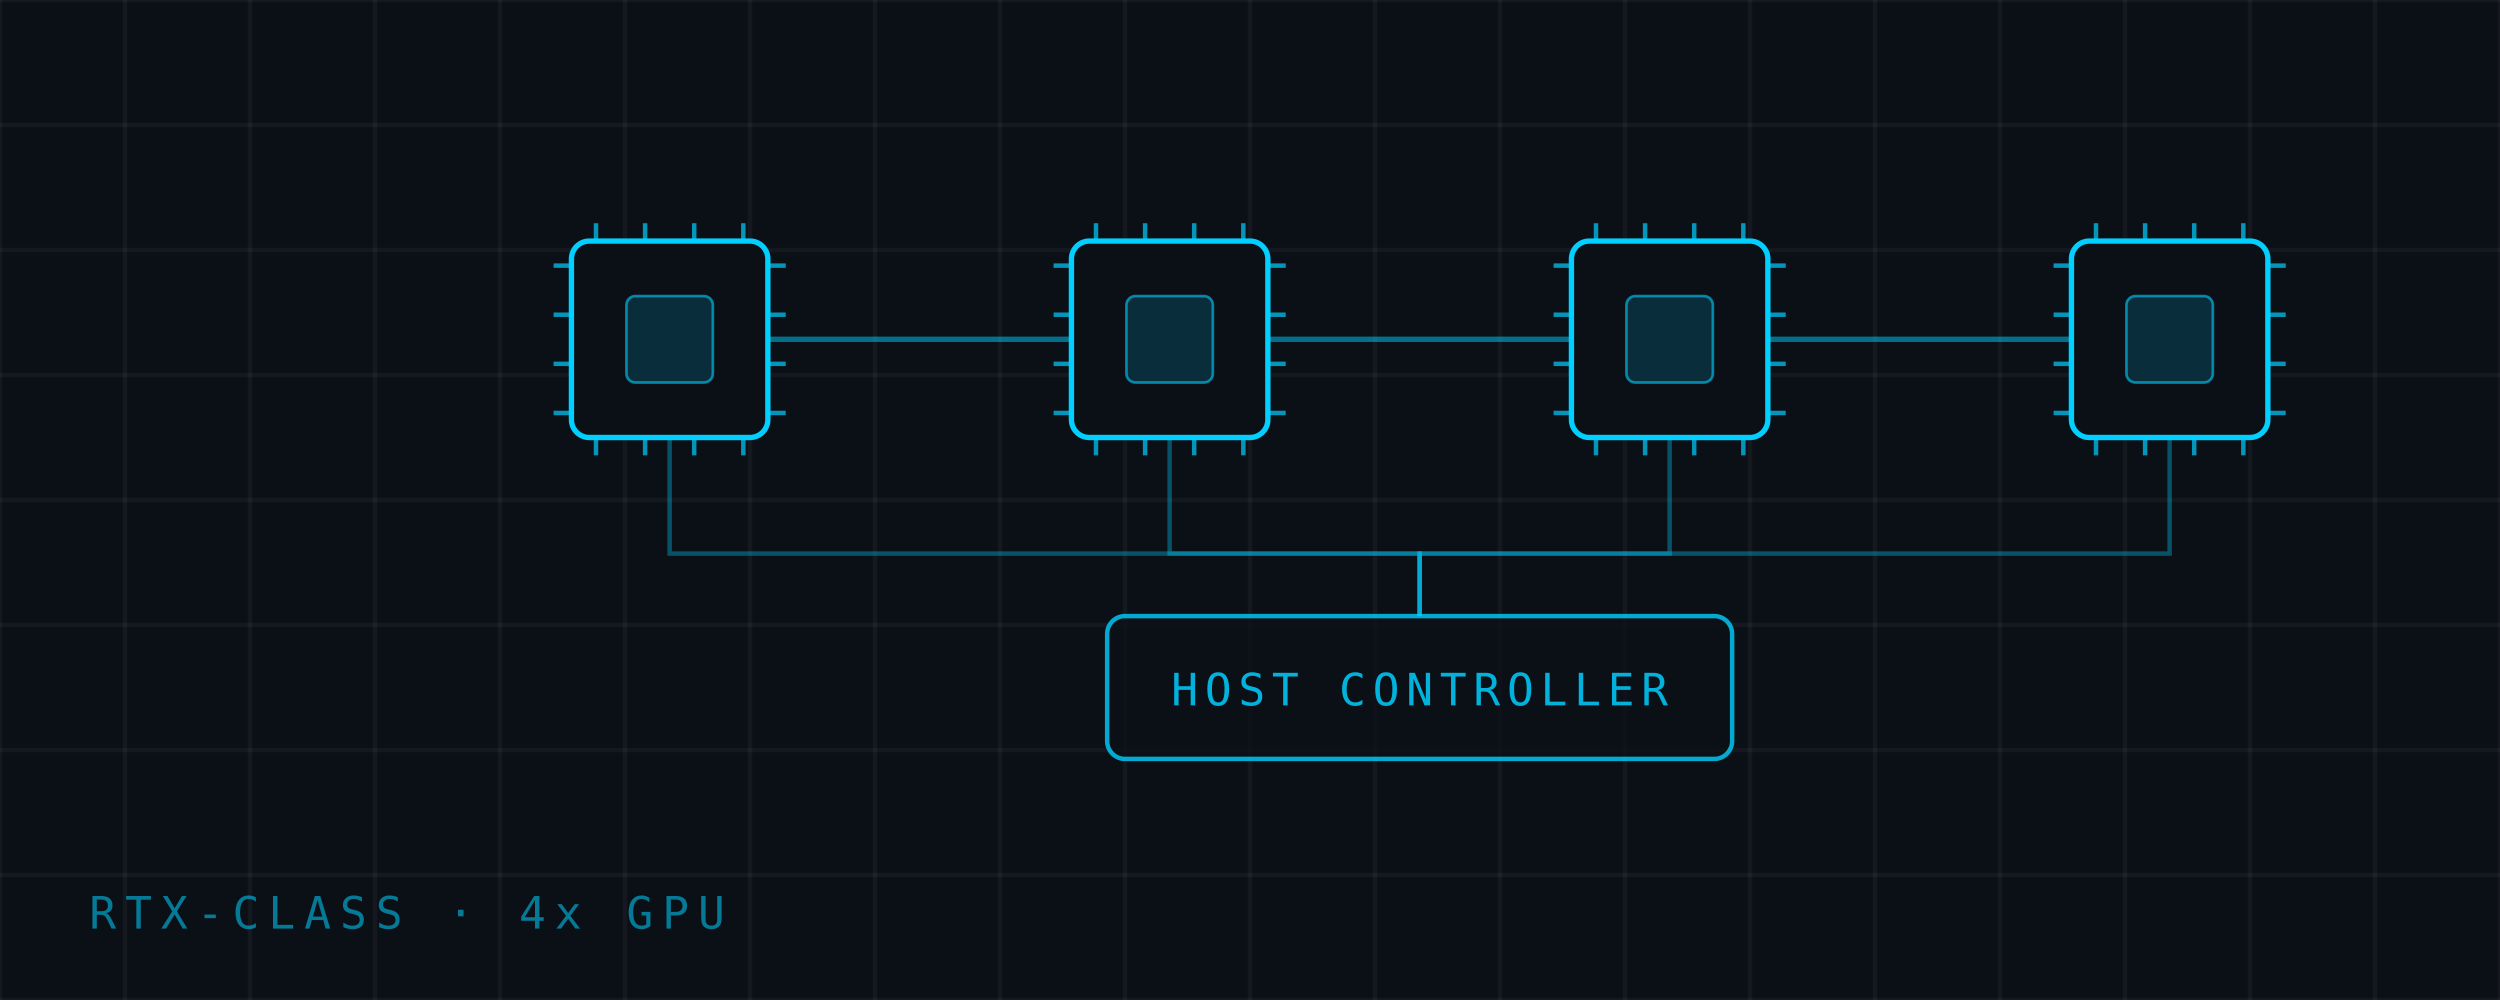
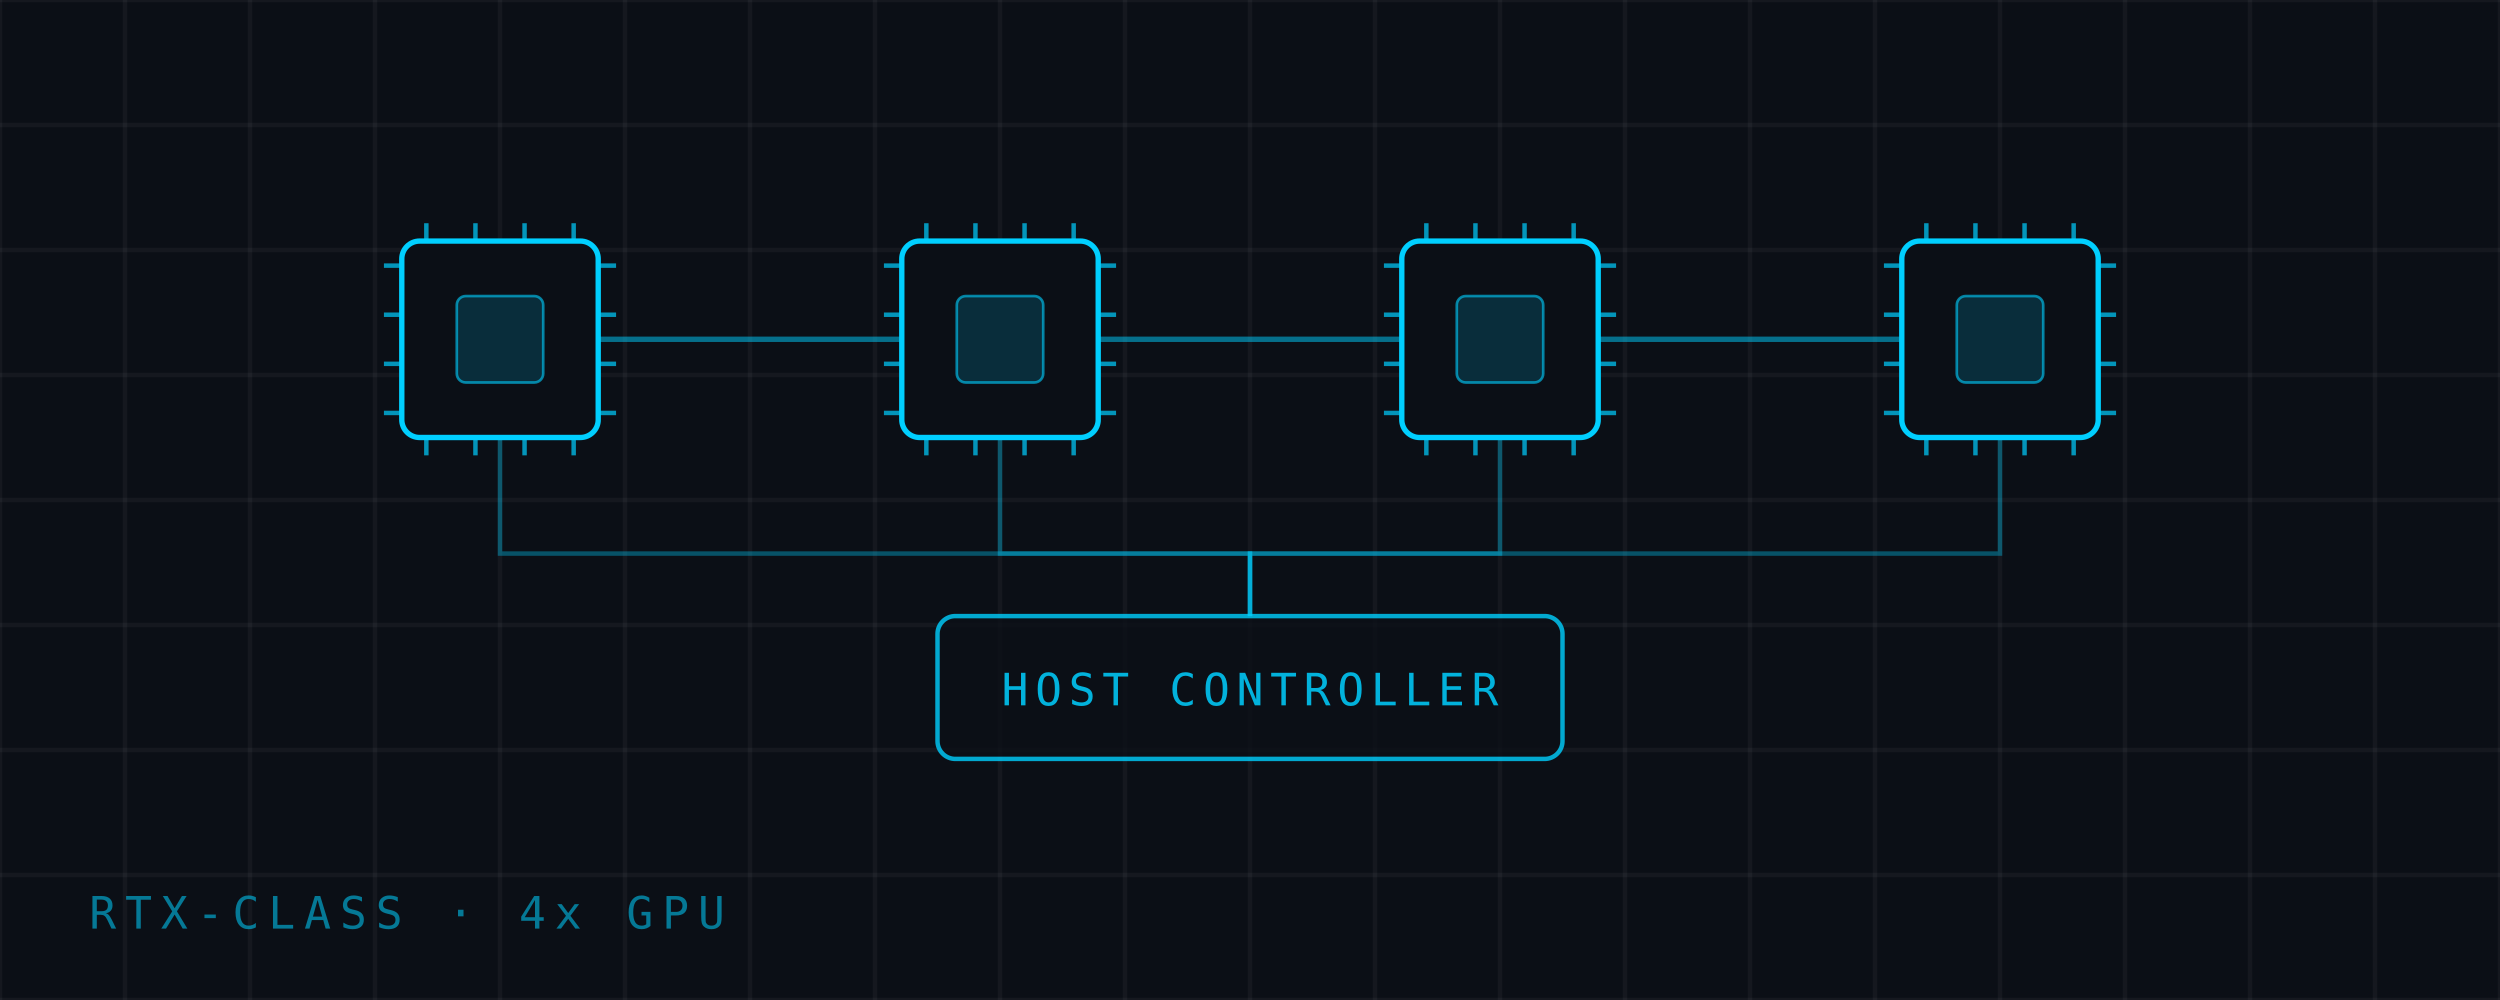
<svg xmlns="http://www.w3.org/2000/svg" width="560" height="224" viewBox="0 0 560 224">
  <rect width="560" height="224" fill="#0B0F16" />
  <line x1="0" y1="0" x2="0" y2="224" stroke="rgba(255,255,255,0.04)" stroke-width="1" />
  <line x1="28" y1="0" x2="28" y2="224" stroke="rgba(255,255,255,0.04)" stroke-width="1" />
  <line x1="56" y1="0" x2="56" y2="224" stroke="rgba(255,255,255,0.04)" stroke-width="1" />
  <line x1="84" y1="0" x2="84" y2="224" stroke="rgba(255,255,255,0.04)" stroke-width="1" />
  <line x1="112" y1="0" x2="112" y2="224" stroke="rgba(255,255,255,0.04)" stroke-width="1" />
  <line x1="140" y1="0" x2="140" y2="224" stroke="rgba(255,255,255,0.04)" stroke-width="1" />
  <line x1="168" y1="0" x2="168" y2="224" stroke="rgba(255,255,255,0.04)" stroke-width="1" />
  <line x1="196" y1="0" x2="196" y2="224" stroke="rgba(255,255,255,0.04)" stroke-width="1" />
  <line x1="224" y1="0" x2="224" y2="224" stroke="rgba(255,255,255,0.04)" stroke-width="1" />
  <line x1="252" y1="0" x2="252" y2="224" stroke="rgba(255,255,255,0.04)" stroke-width="1" />
  <line x1="280" y1="0" x2="280" y2="224" stroke="rgba(255,255,255,0.04)" stroke-width="1" />
  <line x1="308" y1="0" x2="308" y2="224" stroke="rgba(255,255,255,0.04)" stroke-width="1" />
  <line x1="336" y1="0" x2="336" y2="224" stroke="rgba(255,255,255,0.04)" stroke-width="1" />
  <line x1="364" y1="0" x2="364" y2="224" stroke="rgba(255,255,255,0.04)" stroke-width="1" />
  <line x1="392" y1="0" x2="392" y2="224" stroke="rgba(255,255,255,0.04)" stroke-width="1" />
  <line x1="420" y1="0" x2="420" y2="224" stroke="rgba(255,255,255,0.04)" stroke-width="1" />
  <line x1="448" y1="0" x2="448" y2="224" stroke="rgba(255,255,255,0.04)" stroke-width="1" />
  <line x1="476" y1="0" x2="476" y2="224" stroke="rgba(255,255,255,0.04)" stroke-width="1" />
  <line x1="504" y1="0" x2="504" y2="224" stroke="rgba(255,255,255,0.04)" stroke-width="1" />
  <line x1="532" y1="0" x2="532" y2="224" stroke="rgba(255,255,255,0.04)" stroke-width="1" />
  <line x1="560" y1="0" x2="560" y2="224" stroke="rgba(255,255,255,0.04)" stroke-width="1" />
  <line x1="0" y1="0" x2="560" y2="0" stroke="rgba(255,255,255,0.04)" stroke-width="1" />
  <line x1="0" y1="28" x2="560" y2="28" stroke="rgba(255,255,255,0.04)" stroke-width="1" />
  <line x1="0" y1="56" x2="560" y2="56" stroke="rgba(255,255,255,0.04)" stroke-width="1" />
  <line x1="0" y1="84" x2="560" y2="84" stroke="rgba(255,255,255,0.04)" stroke-width="1" />
  <line x1="0" y1="112" x2="560" y2="112" stroke="rgba(255,255,255,0.04)" stroke-width="1" />
  <line x1="0" y1="140" x2="560" y2="140" stroke="rgba(255,255,255,0.04)" stroke-width="1" />
  <line x1="0" y1="168" x2="560" y2="168" stroke="rgba(255,255,255,0.04)" stroke-width="1" />
  <line x1="0" y1="196" x2="560" y2="196" stroke="rgba(255,255,255,0.04)" stroke-width="1" />
  <line x1="0" y1="224" x2="560" y2="224" stroke="rgba(255,255,255,0.04)" stroke-width="1" />
-   <rect x="128.0" y="54.0" width="44" height="44" rx="4" fill="#0B0F16" stroke="#00CFFF" stroke-width="1.2" />
-   <rect x="140.32" y="66.32" width="19.36" height="19.36" rx="2" fill="#00CFFF" opacity="0.16" />
-   <rect x="140.32" y="66.32" width="19.36" height="19.36" rx="2" fill="none" stroke="#00CFFF" stroke-width="0.6" opacity="0.6" />
-   <line x1="133.5" y1="50.0" x2="133.5" y2="54.0" stroke="#00CFFF" stroke-width="1" opacity="0.7" />
-   <line x1="133.5" y1="98.0" x2="133.5" y2="102.0" stroke="#00CFFF" stroke-width="1" opacity="0.7" />
-   <line x1="144.5" y1="50.0" x2="144.5" y2="54.0" stroke="#00CFFF" stroke-width="1" opacity="0.7" />
-   <line x1="144.5" y1="98.0" x2="144.5" y2="102.0" stroke="#00CFFF" stroke-width="1" opacity="0.7" />
-   <line x1="155.5" y1="50.0" x2="155.5" y2="54.0" stroke="#00CFFF" stroke-width="1" opacity="0.7" />
-   <line x1="155.5" y1="98.0" x2="155.5" y2="102.0" stroke="#00CFFF" stroke-width="1" opacity="0.7" />
-   <line x1="166.5" y1="50.0" x2="166.5" y2="54.0" stroke="#00CFFF" stroke-width="1" opacity="0.7" />
-   <line x1="166.5" y1="98.0" x2="166.5" y2="102.0" stroke="#00CFFF" stroke-width="1" opacity="0.7" />
-   <line x1="124.0" y1="59.5" x2="128.0" y2="59.5" stroke="#00CFFF" stroke-width="1" opacity="0.7" />
-   <line x1="172.0" y1="59.5" x2="176.0" y2="59.5" stroke="#00CFFF" stroke-width="1" opacity="0.7" />
-   <line x1="124.0" y1="70.5" x2="128.0" y2="70.5" stroke="#00CFFF" stroke-width="1" opacity="0.7" />
-   <line x1="172.0" y1="70.5" x2="176.0" y2="70.5" stroke="#00CFFF" stroke-width="1" opacity="0.7" />
-   <line x1="124.0" y1="81.5" x2="128.0" y2="81.5" stroke="#00CFFF" stroke-width="1" opacity="0.7" />
-   <line x1="172.0" y1="81.5" x2="176.0" y2="81.5" stroke="#00CFFF" stroke-width="1" opacity="0.7" />
-   <line x1="124.0" y1="92.5" x2="128.0" y2="92.5" stroke="#00CFFF" stroke-width="1" opacity="0.7" />
-   <line x1="172.0" y1="92.5" x2="176.0" y2="92.5" stroke="#00CFFF" stroke-width="1" opacity="0.7" />
-   <rect x="240.0" y="54.0" width="44" height="44" rx="4" fill="#0B0F16" stroke="#00CFFF" stroke-width="1.2" />
-   <rect x="252.32" y="66.32" width="19.36" height="19.36" rx="2" fill="#00CFFF" opacity="0.16" />
-   <rect x="252.32" y="66.32" width="19.36" height="19.36" rx="2" fill="none" stroke="#00CFFF" stroke-width="0.6" opacity="0.6" />
-   <line x1="245.5" y1="50.0" x2="245.5" y2="54.0" stroke="#00CFFF" stroke-width="1" opacity="0.7" />
-   <line x1="245.5" y1="98.0" x2="245.5" y2="102.0" stroke="#00CFFF" stroke-width="1" opacity="0.7" />
-   <line x1="256.5" y1="50.0" x2="256.5" y2="54.0" stroke="#00CFFF" stroke-width="1" opacity="0.7" />
-   <line x1="256.5" y1="98.0" x2="256.5" y2="102.0" stroke="#00CFFF" stroke-width="1" opacity="0.7" />
-   <line x1="267.5" y1="50.0" x2="267.5" y2="54.0" stroke="#00CFFF" stroke-width="1" opacity="0.7" />
-   <line x1="267.5" y1="98.0" x2="267.5" y2="102.0" stroke="#00CFFF" stroke-width="1" opacity="0.7" />
-   <line x1="278.5" y1="50.0" x2="278.5" y2="54.0" stroke="#00CFFF" stroke-width="1" opacity="0.7" />
-   <line x1="278.5" y1="98.0" x2="278.5" y2="102.0" stroke="#00CFFF" stroke-width="1" opacity="0.7" />
-   <line x1="236.0" y1="59.5" x2="240.0" y2="59.5" stroke="#00CFFF" stroke-width="1" opacity="0.7" />
-   <line x1="284.0" y1="59.5" x2="288.0" y2="59.5" stroke="#00CFFF" stroke-width="1" opacity="0.7" />
-   <line x1="236.0" y1="70.5" x2="240.0" y2="70.5" stroke="#00CFFF" stroke-width="1" opacity="0.7" />
-   <line x1="284.0" y1="70.5" x2="288.0" y2="70.5" stroke="#00CFFF" stroke-width="1" opacity="0.7" />
-   <line x1="236.0" y1="81.5" x2="240.0" y2="81.5" stroke="#00CFFF" stroke-width="1" opacity="0.7" />
-   <line x1="284.0" y1="81.5" x2="288.0" y2="81.5" stroke="#00CFFF" stroke-width="1" opacity="0.7" />
-   <line x1="236.0" y1="92.5" x2="240.0" y2="92.5" stroke="#00CFFF" stroke-width="1" opacity="0.7" />
-   <line x1="284.0" y1="92.5" x2="288.0" y2="92.5" stroke="#00CFFF" stroke-width="1" opacity="0.7" />
-   <rect x="352.0" y="54.0" width="44" height="44" rx="4" fill="#0B0F16" stroke="#00CFFF" stroke-width="1.2" />
-   <rect x="364.32" y="66.32" width="19.36" height="19.36" rx="2" fill="#00CFFF" opacity="0.16" />
-   <rect x="364.32" y="66.32" width="19.36" height="19.36" rx="2" fill="none" stroke="#00CFFF" stroke-width="0.6" opacity="0.6" />
-   <line x1="357.5" y1="50.0" x2="357.5" y2="54.0" stroke="#00CFFF" stroke-width="1" opacity="0.7" />
-   <line x1="357.5" y1="98.0" x2="357.5" y2="102.0" stroke="#00CFFF" stroke-width="1" opacity="0.7" />
-   <line x1="368.5" y1="50.0" x2="368.5" y2="54.0" stroke="#00CFFF" stroke-width="1" opacity="0.7" />
-   <line x1="368.5" y1="98.0" x2="368.5" y2="102.0" stroke="#00CFFF" stroke-width="1" opacity="0.7" />
-   <line x1="379.5" y1="50.0" x2="379.5" y2="54.0" stroke="#00CFFF" stroke-width="1" opacity="0.7" />
-   <line x1="379.5" y1="98.0" x2="379.5" y2="102.0" stroke="#00CFFF" stroke-width="1" opacity="0.7" />
-   <line x1="390.5" y1="50.0" x2="390.5" y2="54.0" stroke="#00CFFF" stroke-width="1" opacity="0.7" />
-   <line x1="390.5" y1="98.0" x2="390.5" y2="102.0" stroke="#00CFFF" stroke-width="1" opacity="0.7" />
-   <line x1="348.0" y1="59.5" x2="352.0" y2="59.5" stroke="#00CFFF" stroke-width="1" opacity="0.7" />
-   <line x1="396.0" y1="59.5" x2="400.0" y2="59.5" stroke="#00CFFF" stroke-width="1" opacity="0.7" />
-   <line x1="348.0" y1="70.5" x2="352.0" y2="70.5" stroke="#00CFFF" stroke-width="1" opacity="0.7" />
-   <line x1="396.0" y1="70.5" x2="400.0" y2="70.5" stroke="#00CFFF" stroke-width="1" opacity="0.7" />
-   <line x1="348.0" y1="81.5" x2="352.0" y2="81.5" stroke="#00CFFF" stroke-width="1" opacity="0.7" />
-   <line x1="396.0" y1="81.5" x2="400.0" y2="81.5" stroke="#00CFFF" stroke-width="1" opacity="0.7" />
-   <line x1="348.0" y1="92.5" x2="352.0" y2="92.5" stroke="#00CFFF" stroke-width="1" opacity="0.7" />
-   <line x1="396.0" y1="92.5" x2="400.0" y2="92.5" stroke="#00CFFF" stroke-width="1" opacity="0.7" />
-   <rect x="464.0" y="54.0" width="44" height="44" rx="4" fill="#0B0F16" stroke="#00CFFF" stroke-width="1.2" />
-   <rect x="476.32" y="66.32" width="19.36" height="19.36" rx="2" fill="#00CFFF" opacity="0.16" />
-   <rect x="476.32" y="66.32" width="19.36" height="19.36" rx="2" fill="none" stroke="#00CFFF" stroke-width="0.6" opacity="0.6" />
-   <line x1="469.5" y1="50.0" x2="469.5" y2="54.0" stroke="#00CFFF" stroke-width="1" opacity="0.7" />
-   <line x1="469.5" y1="98.0" x2="469.5" y2="102.0" stroke="#00CFFF" stroke-width="1" opacity="0.7" />
-   <line x1="480.5" y1="50.0" x2="480.5" y2="54.0" stroke="#00CFFF" stroke-width="1" opacity="0.7" />
-   <line x1="480.5" y1="98.0" x2="480.5" y2="102.0" stroke="#00CFFF" stroke-width="1" opacity="0.7" />
-   <line x1="491.5" y1="50.0" x2="491.5" y2="54.0" stroke="#00CFFF" stroke-width="1" opacity="0.7" />
-   <line x1="491.5" y1="98.0" x2="491.5" y2="102.0" stroke="#00CFFF" stroke-width="1" opacity="0.7" />
-   <line x1="502.5" y1="50.0" x2="502.5" y2="54.0" stroke="#00CFFF" stroke-width="1" opacity="0.7" />
-   <line x1="502.5" y1="98.0" x2="502.5" y2="102.0" stroke="#00CFFF" stroke-width="1" opacity="0.7" />
-   <line x1="460.0" y1="59.5" x2="464.0" y2="59.5" stroke="#00CFFF" stroke-width="1" opacity="0.7" />
-   <line x1="508.0" y1="59.5" x2="512.0" y2="59.5" stroke="#00CFFF" stroke-width="1" opacity="0.7" />
-   <line x1="460.0" y1="70.5" x2="464.0" y2="70.5" stroke="#00CFFF" stroke-width="1" opacity="0.7" />
-   <line x1="508.0" y1="70.5" x2="512.0" y2="70.5" stroke="#00CFFF" stroke-width="1" opacity="0.7" />
-   <line x1="460.0" y1="81.5" x2="464.0" y2="81.5" stroke="#00CFFF" stroke-width="1" opacity="0.7" />
-   <line x1="508.0" y1="81.5" x2="512.0" y2="81.5" stroke="#00CFFF" stroke-width="1" opacity="0.7" />
-   <line x1="460.0" y1="92.5" x2="464.0" y2="92.5" stroke="#00CFFF" stroke-width="1" opacity="0.7" />
-   <line x1="508.0" y1="92.5" x2="512.0" y2="92.5" stroke="#00CFFF" stroke-width="1" opacity="0.7" />
-   <line x1="172" y1="76" x2="240" y2="76" stroke="#00CFFF" stroke-width="1.2" opacity="0.5" />
-   <line x1="284" y1="76" x2="352" y2="76" stroke="#00CFFF" stroke-width="1.2" opacity="0.5" />
-   <line x1="396" y1="76" x2="464" y2="76" stroke="#00CFFF" stroke-width="1.2" opacity="0.5" />
-   <rect x="248.0" y="138" width="140" height="32" rx="4" fill="#0B0F16" stroke="#00CFFF" stroke-width="1" opacity="0.8" />
-   <text x="318.0" y="158" text-anchor="middle" font-family="monospace" font-size="10" letter-spacing="1.5" fill="#00CFFF" opacity="0.85">HOST CONTROLLER</text>
-   <path d="M150 98 L150 124 L318.0 124 L318.0 138" fill="none" stroke="#00CFFF" stroke-width="1" opacity="0.35" />
-   <path d="M262 98 L262 124 L318.0 124 L318.0 138" fill="none" stroke="#00CFFF" stroke-width="1" opacity="0.35" />
-   <path d="M374 98 L374 124 L318.0 124 L318.0 138" fill="none" stroke="#00CFFF" stroke-width="1" opacity="0.35" />
-   <path d="M486 98 L486 124 L318.0 124 L318.0 138" fill="none" stroke="#00CFFF" stroke-width="1" opacity="0.35" />
+   <rect x="90.0" y="54.0" width="44" height="44" rx="4" fill="#0B0F16" stroke="#00CFFF" stroke-width="1.2" />
+   <rect x="102.32" y="66.32" width="19.36" height="19.36" rx="2" fill="#00CFFF" opacity="0.16" />
+   <rect x="102.32" y="66.32" width="19.36" height="19.36" rx="2" fill="none" stroke="#00CFFF" stroke-width="0.6" opacity="0.6" />
+   <line x1="95.5" y1="50.0" x2="95.5" y2="54.0" stroke="#00CFFF" stroke-width="1" opacity="0.7" />
+   <line x1="95.5" y1="98.0" x2="95.5" y2="102.0" stroke="#00CFFF" stroke-width="1" opacity="0.7" />
+   <line x1="106.5" y1="50.0" x2="106.5" y2="54.0" stroke="#00CFFF" stroke-width="1" opacity="0.7" />
+   <line x1="106.5" y1="98.0" x2="106.5" y2="102.0" stroke="#00CFFF" stroke-width="1" opacity="0.7" />
+   <line x1="117.5" y1="50.0" x2="117.5" y2="54.0" stroke="#00CFFF" stroke-width="1" opacity="0.7" />
+   <line x1="117.5" y1="98.0" x2="117.5" y2="102.0" stroke="#00CFFF" stroke-width="1" opacity="0.7" />
+   <line x1="128.5" y1="50.0" x2="128.5" y2="54.0" stroke="#00CFFF" stroke-width="1" opacity="0.7" />
+   <line x1="128.5" y1="98.0" x2="128.5" y2="102.0" stroke="#00CFFF" stroke-width="1" opacity="0.7" />
+   <line x1="86.0" y1="59.5" x2="90.0" y2="59.5" stroke="#00CFFF" stroke-width="1" opacity="0.7" />
+   <line x1="134.0" y1="59.5" x2="138.0" y2="59.5" stroke="#00CFFF" stroke-width="1" opacity="0.7" />
+   <line x1="86.0" y1="70.5" x2="90.0" y2="70.5" stroke="#00CFFF" stroke-width="1" opacity="0.7" />
+   <line x1="134.0" y1="70.5" x2="138.0" y2="70.5" stroke="#00CFFF" stroke-width="1" opacity="0.7" />
+   <line x1="86.0" y1="81.5" x2="90.0" y2="81.5" stroke="#00CFFF" stroke-width="1" opacity="0.7" />
+   <line x1="134.0" y1="81.5" x2="138.0" y2="81.5" stroke="#00CFFF" stroke-width="1" opacity="0.7" />
+   <line x1="86.0" y1="92.5" x2="90.0" y2="92.5" stroke="#00CFFF" stroke-width="1" opacity="0.7" />
+   <line x1="134.0" y1="92.5" x2="138.0" y2="92.5" stroke="#00CFFF" stroke-width="1" opacity="0.7" />
+   <rect x="202.0" y="54.0" width="44" height="44" rx="4" fill="#0B0F16" stroke="#00CFFF" stroke-width="1.2" />
+   <rect x="214.32" y="66.32" width="19.36" height="19.36" rx="2" fill="#00CFFF" opacity="0.16" />
+   <rect x="214.32" y="66.32" width="19.36" height="19.36" rx="2" fill="none" stroke="#00CFFF" stroke-width="0.6" opacity="0.6" />
+   <line x1="207.5" y1="50.0" x2="207.5" y2="54.0" stroke="#00CFFF" stroke-width="1" opacity="0.7" />
+   <line x1="207.5" y1="98.0" x2="207.5" y2="102.0" stroke="#00CFFF" stroke-width="1" opacity="0.7" />
+   <line x1="218.5" y1="50.0" x2="218.5" y2="54.0" stroke="#00CFFF" stroke-width="1" opacity="0.7" />
+   <line x1="218.5" y1="98.0" x2="218.5" y2="102.0" stroke="#00CFFF" stroke-width="1" opacity="0.7" />
+   <line x1="229.5" y1="50.0" x2="229.5" y2="54.0" stroke="#00CFFF" stroke-width="1" opacity="0.7" />
+   <line x1="229.5" y1="98.0" x2="229.5" y2="102.0" stroke="#00CFFF" stroke-width="1" opacity="0.7" />
+   <line x1="240.5" y1="50.0" x2="240.5" y2="54.0" stroke="#00CFFF" stroke-width="1" opacity="0.7" />
+   <line x1="240.5" y1="98.0" x2="240.5" y2="102.0" stroke="#00CFFF" stroke-width="1" opacity="0.7" />
+   <line x1="198.0" y1="59.5" x2="202.0" y2="59.5" stroke="#00CFFF" stroke-width="1" opacity="0.7" />
+   <line x1="246.0" y1="59.5" x2="250.0" y2="59.5" stroke="#00CFFF" stroke-width="1" opacity="0.7" />
+   <line x1="198.0" y1="70.5" x2="202.0" y2="70.5" stroke="#00CFFF" stroke-width="1" opacity="0.7" />
+   <line x1="246.0" y1="70.5" x2="250.0" y2="70.5" stroke="#00CFFF" stroke-width="1" opacity="0.7" />
+   <line x1="198.0" y1="81.5" x2="202.0" y2="81.5" stroke="#00CFFF" stroke-width="1" opacity="0.7" />
+   <line x1="246.0" y1="81.5" x2="250.0" y2="81.5" stroke="#00CFFF" stroke-width="1" opacity="0.7" />
+   <line x1="198.0" y1="92.5" x2="202.0" y2="92.5" stroke="#00CFFF" stroke-width="1" opacity="0.7" />
+   <line x1="246.0" y1="92.5" x2="250.0" y2="92.5" stroke="#00CFFF" stroke-width="1" opacity="0.7" />
+   <rect x="314.0" y="54.0" width="44" height="44" rx="4" fill="#0B0F16" stroke="#00CFFF" stroke-width="1.2" />
+   <rect x="326.32" y="66.32" width="19.36" height="19.36" rx="2" fill="#00CFFF" opacity="0.16" />
+   <rect x="326.32" y="66.32" width="19.36" height="19.36" rx="2" fill="none" stroke="#00CFFF" stroke-width="0.6" opacity="0.6" />
+   <line x1="319.5" y1="50.0" x2="319.5" y2="54.0" stroke="#00CFFF" stroke-width="1" opacity="0.7" />
+   <line x1="319.5" y1="98.0" x2="319.5" y2="102.0" stroke="#00CFFF" stroke-width="1" opacity="0.7" />
+   <line x1="330.5" y1="50.0" x2="330.5" y2="54.0" stroke="#00CFFF" stroke-width="1" opacity="0.7" />
+   <line x1="330.5" y1="98.0" x2="330.5" y2="102.0" stroke="#00CFFF" stroke-width="1" opacity="0.7" />
+   <line x1="341.5" y1="50.0" x2="341.5" y2="54.0" stroke="#00CFFF" stroke-width="1" opacity="0.7" />
+   <line x1="341.5" y1="98.0" x2="341.5" y2="102.0" stroke="#00CFFF" stroke-width="1" opacity="0.7" />
+   <line x1="352.5" y1="50.0" x2="352.5" y2="54.0" stroke="#00CFFF" stroke-width="1" opacity="0.7" />
+   <line x1="352.5" y1="98.0" x2="352.5" y2="102.0" stroke="#00CFFF" stroke-width="1" opacity="0.7" />
+   <line x1="310.0" y1="59.5" x2="314.0" y2="59.5" stroke="#00CFFF" stroke-width="1" opacity="0.7" />
+   <line x1="358.0" y1="59.5" x2="362.0" y2="59.5" stroke="#00CFFF" stroke-width="1" opacity="0.7" />
+   <line x1="310.0" y1="70.5" x2="314.0" y2="70.5" stroke="#00CFFF" stroke-width="1" opacity="0.7" />
+   <line x1="358.0" y1="70.5" x2="362.0" y2="70.5" stroke="#00CFFF" stroke-width="1" opacity="0.7" />
+   <line x1="310.0" y1="81.5" x2="314.0" y2="81.5" stroke="#00CFFF" stroke-width="1" opacity="0.7" />
+   <line x1="358.0" y1="81.5" x2="362.0" y2="81.5" stroke="#00CFFF" stroke-width="1" opacity="0.7" />
+   <line x1="310.0" y1="92.5" x2="314.0" y2="92.5" stroke="#00CFFF" stroke-width="1" opacity="0.7" />
+   <line x1="358.0" y1="92.5" x2="362.0" y2="92.5" stroke="#00CFFF" stroke-width="1" opacity="0.7" />
+   <rect x="426.0" y="54.0" width="44" height="44" rx="4" fill="#0B0F16" stroke="#00CFFF" stroke-width="1.2" />
+   <rect x="438.32" y="66.32" width="19.36" height="19.36" rx="2" fill="#00CFFF" opacity="0.16" />
+   <rect x="438.32" y="66.32" width="19.36" height="19.36" rx="2" fill="none" stroke="#00CFFF" stroke-width="0.6" opacity="0.6" />
+   <line x1="431.5" y1="50.0" x2="431.5" y2="54.0" stroke="#00CFFF" stroke-width="1" opacity="0.7" />
+   <line x1="431.5" y1="98.0" x2="431.5" y2="102.0" stroke="#00CFFF" stroke-width="1" opacity="0.7" />
+   <line x1="442.5" y1="50.0" x2="442.5" y2="54.0" stroke="#00CFFF" stroke-width="1" opacity="0.7" />
+   <line x1="442.5" y1="98.0" x2="442.5" y2="102.0" stroke="#00CFFF" stroke-width="1" opacity="0.7" />
+   <line x1="453.5" y1="50.0" x2="453.5" y2="54.0" stroke="#00CFFF" stroke-width="1" opacity="0.7" />
+   <line x1="453.5" y1="98.0" x2="453.5" y2="102.0" stroke="#00CFFF" stroke-width="1" opacity="0.7" />
+   <line x1="464.5" y1="50.0" x2="464.5" y2="54.0" stroke="#00CFFF" stroke-width="1" opacity="0.7" />
+   <line x1="464.5" y1="98.0" x2="464.5" y2="102.0" stroke="#00CFFF" stroke-width="1" opacity="0.7" />
+   <line x1="422.0" y1="59.5" x2="426.0" y2="59.5" stroke="#00CFFF" stroke-width="1" opacity="0.7" />
+   <line x1="470.0" y1="59.5" x2="474.0" y2="59.5" stroke="#00CFFF" stroke-width="1" opacity="0.7" />
+   <line x1="422.0" y1="70.5" x2="426.0" y2="70.5" stroke="#00CFFF" stroke-width="1" opacity="0.7" />
+   <line x1="470.0" y1="70.5" x2="474.0" y2="70.5" stroke="#00CFFF" stroke-width="1" opacity="0.7" />
+   <line x1="422.0" y1="81.5" x2="426.0" y2="81.5" stroke="#00CFFF" stroke-width="1" opacity="0.7" />
+   <line x1="470.0" y1="81.5" x2="474.0" y2="81.5" stroke="#00CFFF" stroke-width="1" opacity="0.7" />
+   <line x1="422.0" y1="92.5" x2="426.0" y2="92.5" stroke="#00CFFF" stroke-width="1" opacity="0.7" />
+   <line x1="470.0" y1="92.5" x2="474.0" y2="92.5" stroke="#00CFFF" stroke-width="1" opacity="0.7" />
+   <line x1="134.0" y1="76" x2="202.0" y2="76" stroke="#00CFFF" stroke-width="1.2" opacity="0.5" />
+   <line x1="246.0" y1="76" x2="314.0" y2="76" stroke="#00CFFF" stroke-width="1.2" opacity="0.5" />
+   <line x1="358.0" y1="76" x2="426.0" y2="76" stroke="#00CFFF" stroke-width="1.2" opacity="0.5" />
+   <rect x="210.0" y="138" width="140" height="32" rx="4" fill="#0B0F16" stroke="#00CFFF" stroke-width="1" opacity="0.8" />
+   <text x="280.0" y="158" text-anchor="middle" font-family="monospace" font-size="10" letter-spacing="1.5" fill="#00CFFF" opacity="0.85">HOST CONTROLLER</text>
+   <path d="M112.0 98 L112.0 124 L280.0 124 L280.0 138" fill="none" stroke="#00CFFF" stroke-width="1" opacity="0.35" />
+   <path d="M224.0 98 L224.0 124 L280.0 124 L280.0 138" fill="none" stroke="#00CFFF" stroke-width="1" opacity="0.35" />
+   <path d="M336.0 98 L336.0 124 L280.0 124 L280.0 138" fill="none" stroke="#00CFFF" stroke-width="1" opacity="0.35" />
+   <path d="M448.0 98 L448.0 124 L280.0 124 L280.0 138" fill="none" stroke="#00CFFF" stroke-width="1" opacity="0.35" />
  <text x="20" y="208" font-family="monospace" font-size="10" letter-spacing="2" fill="#00CFFF" opacity="0.55">RTX-CLASS · 4x GPU</text>
</svg>
